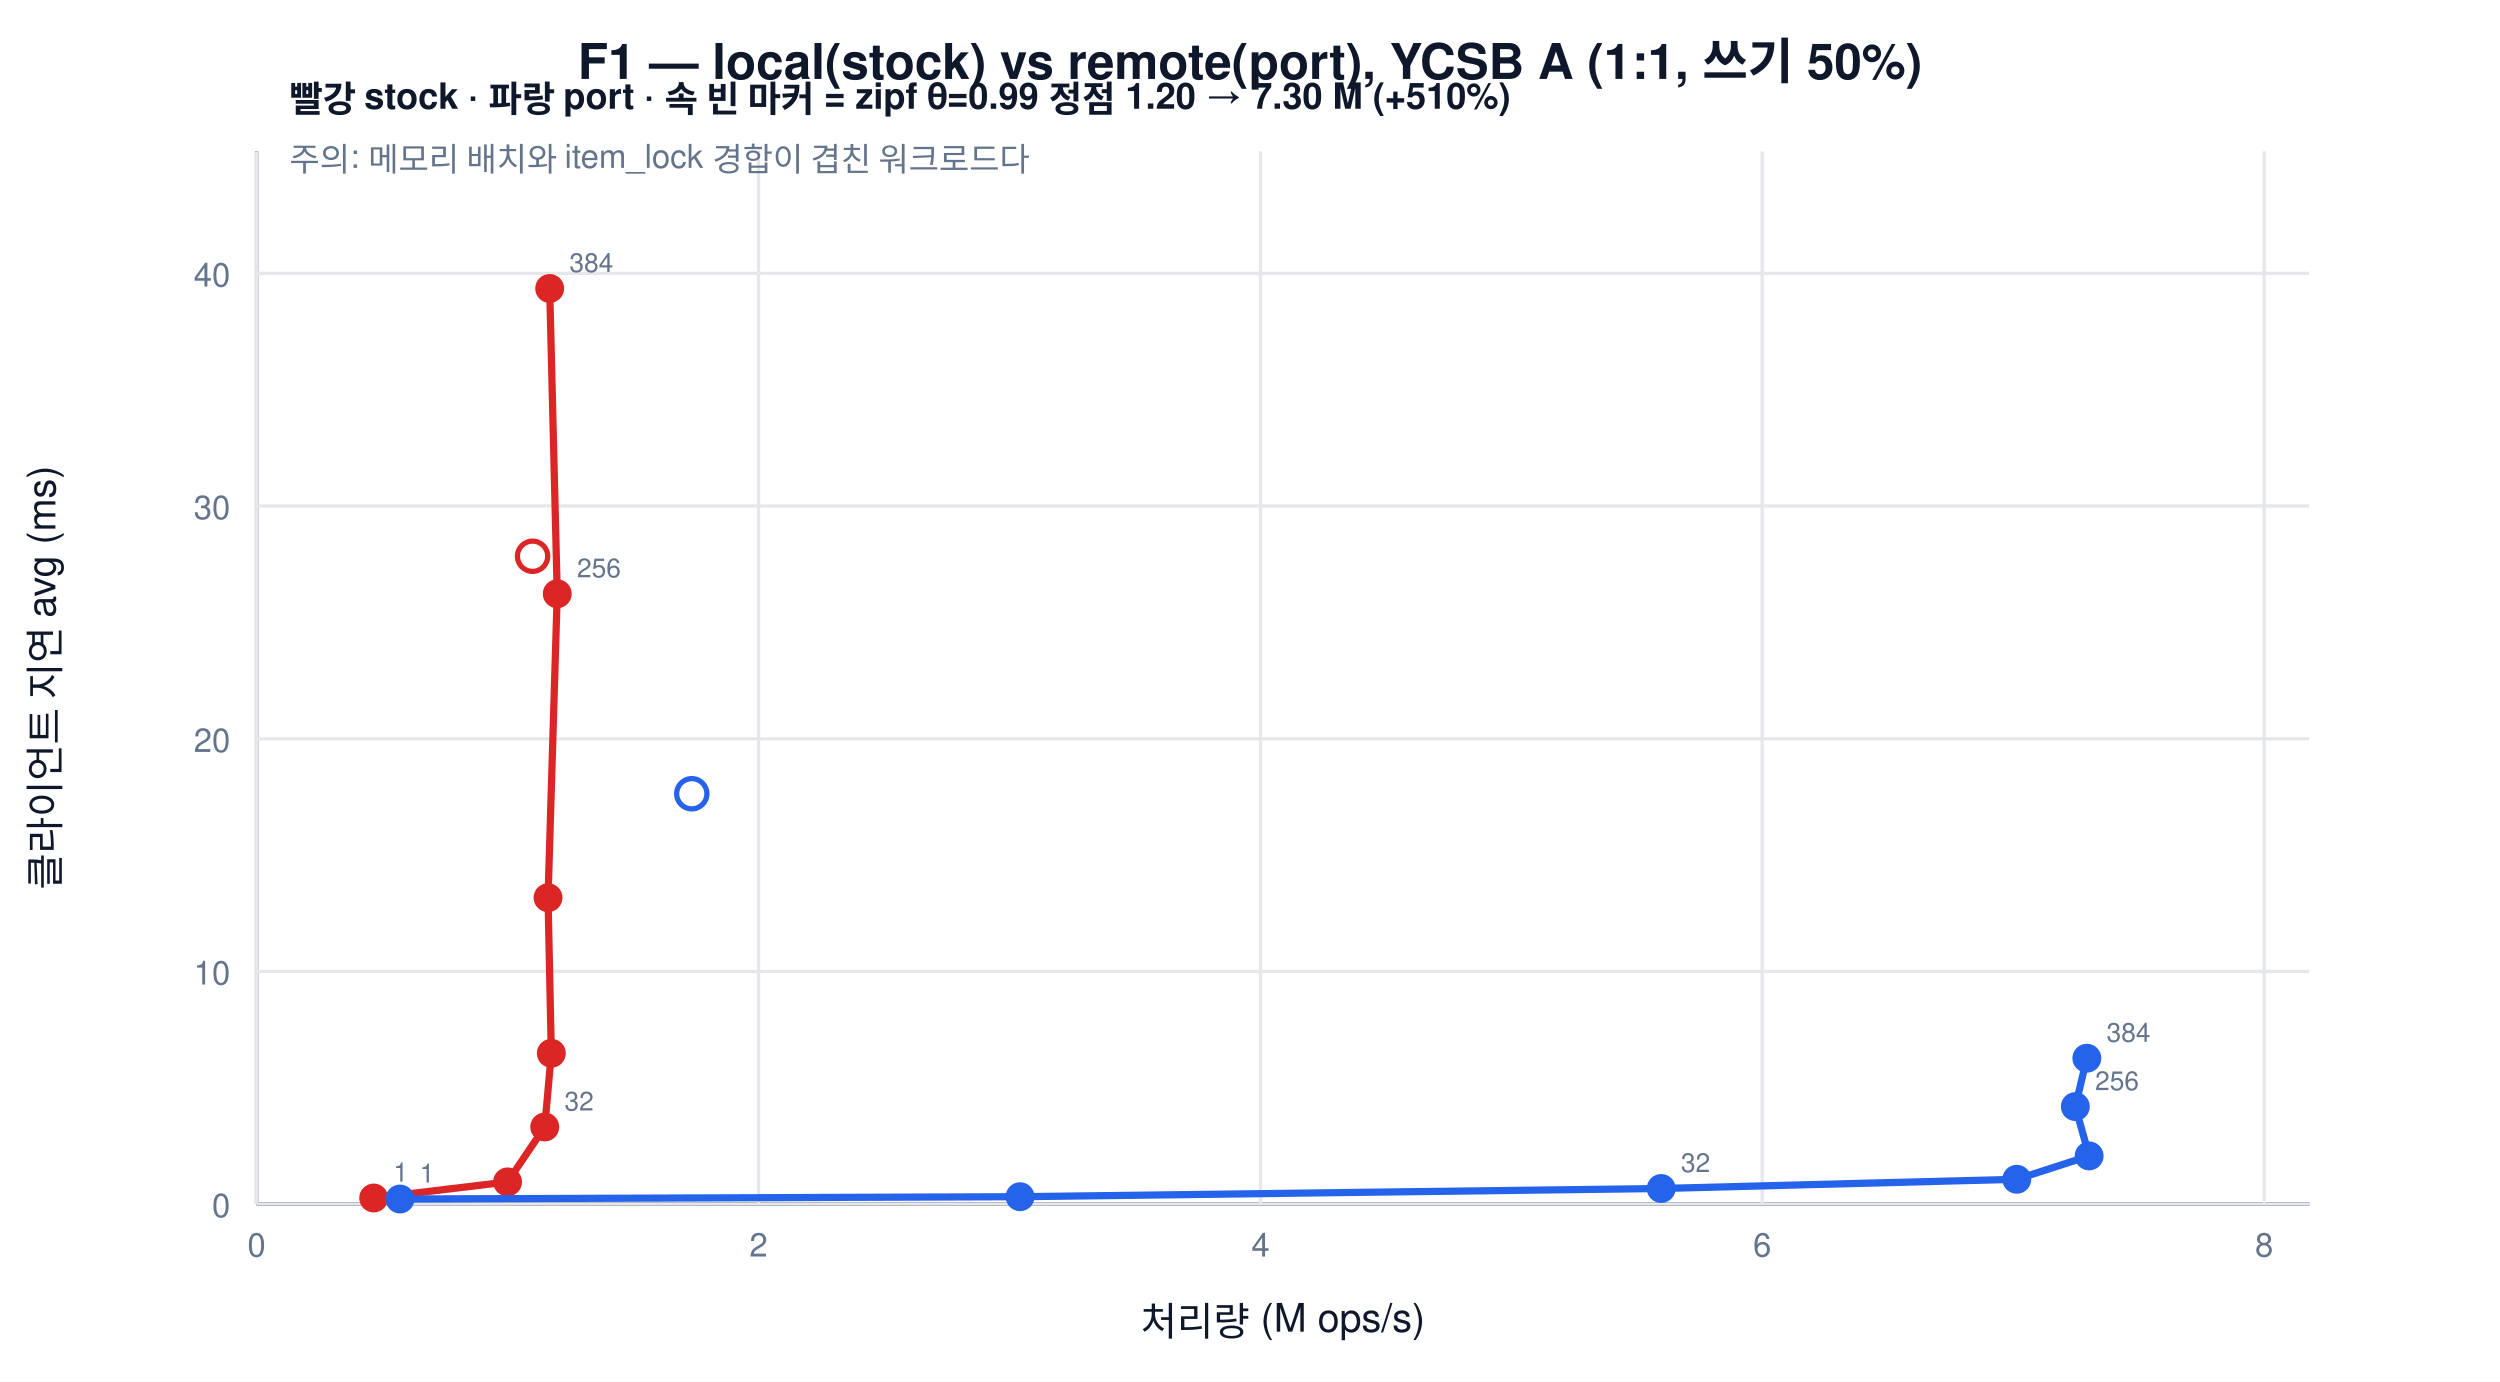
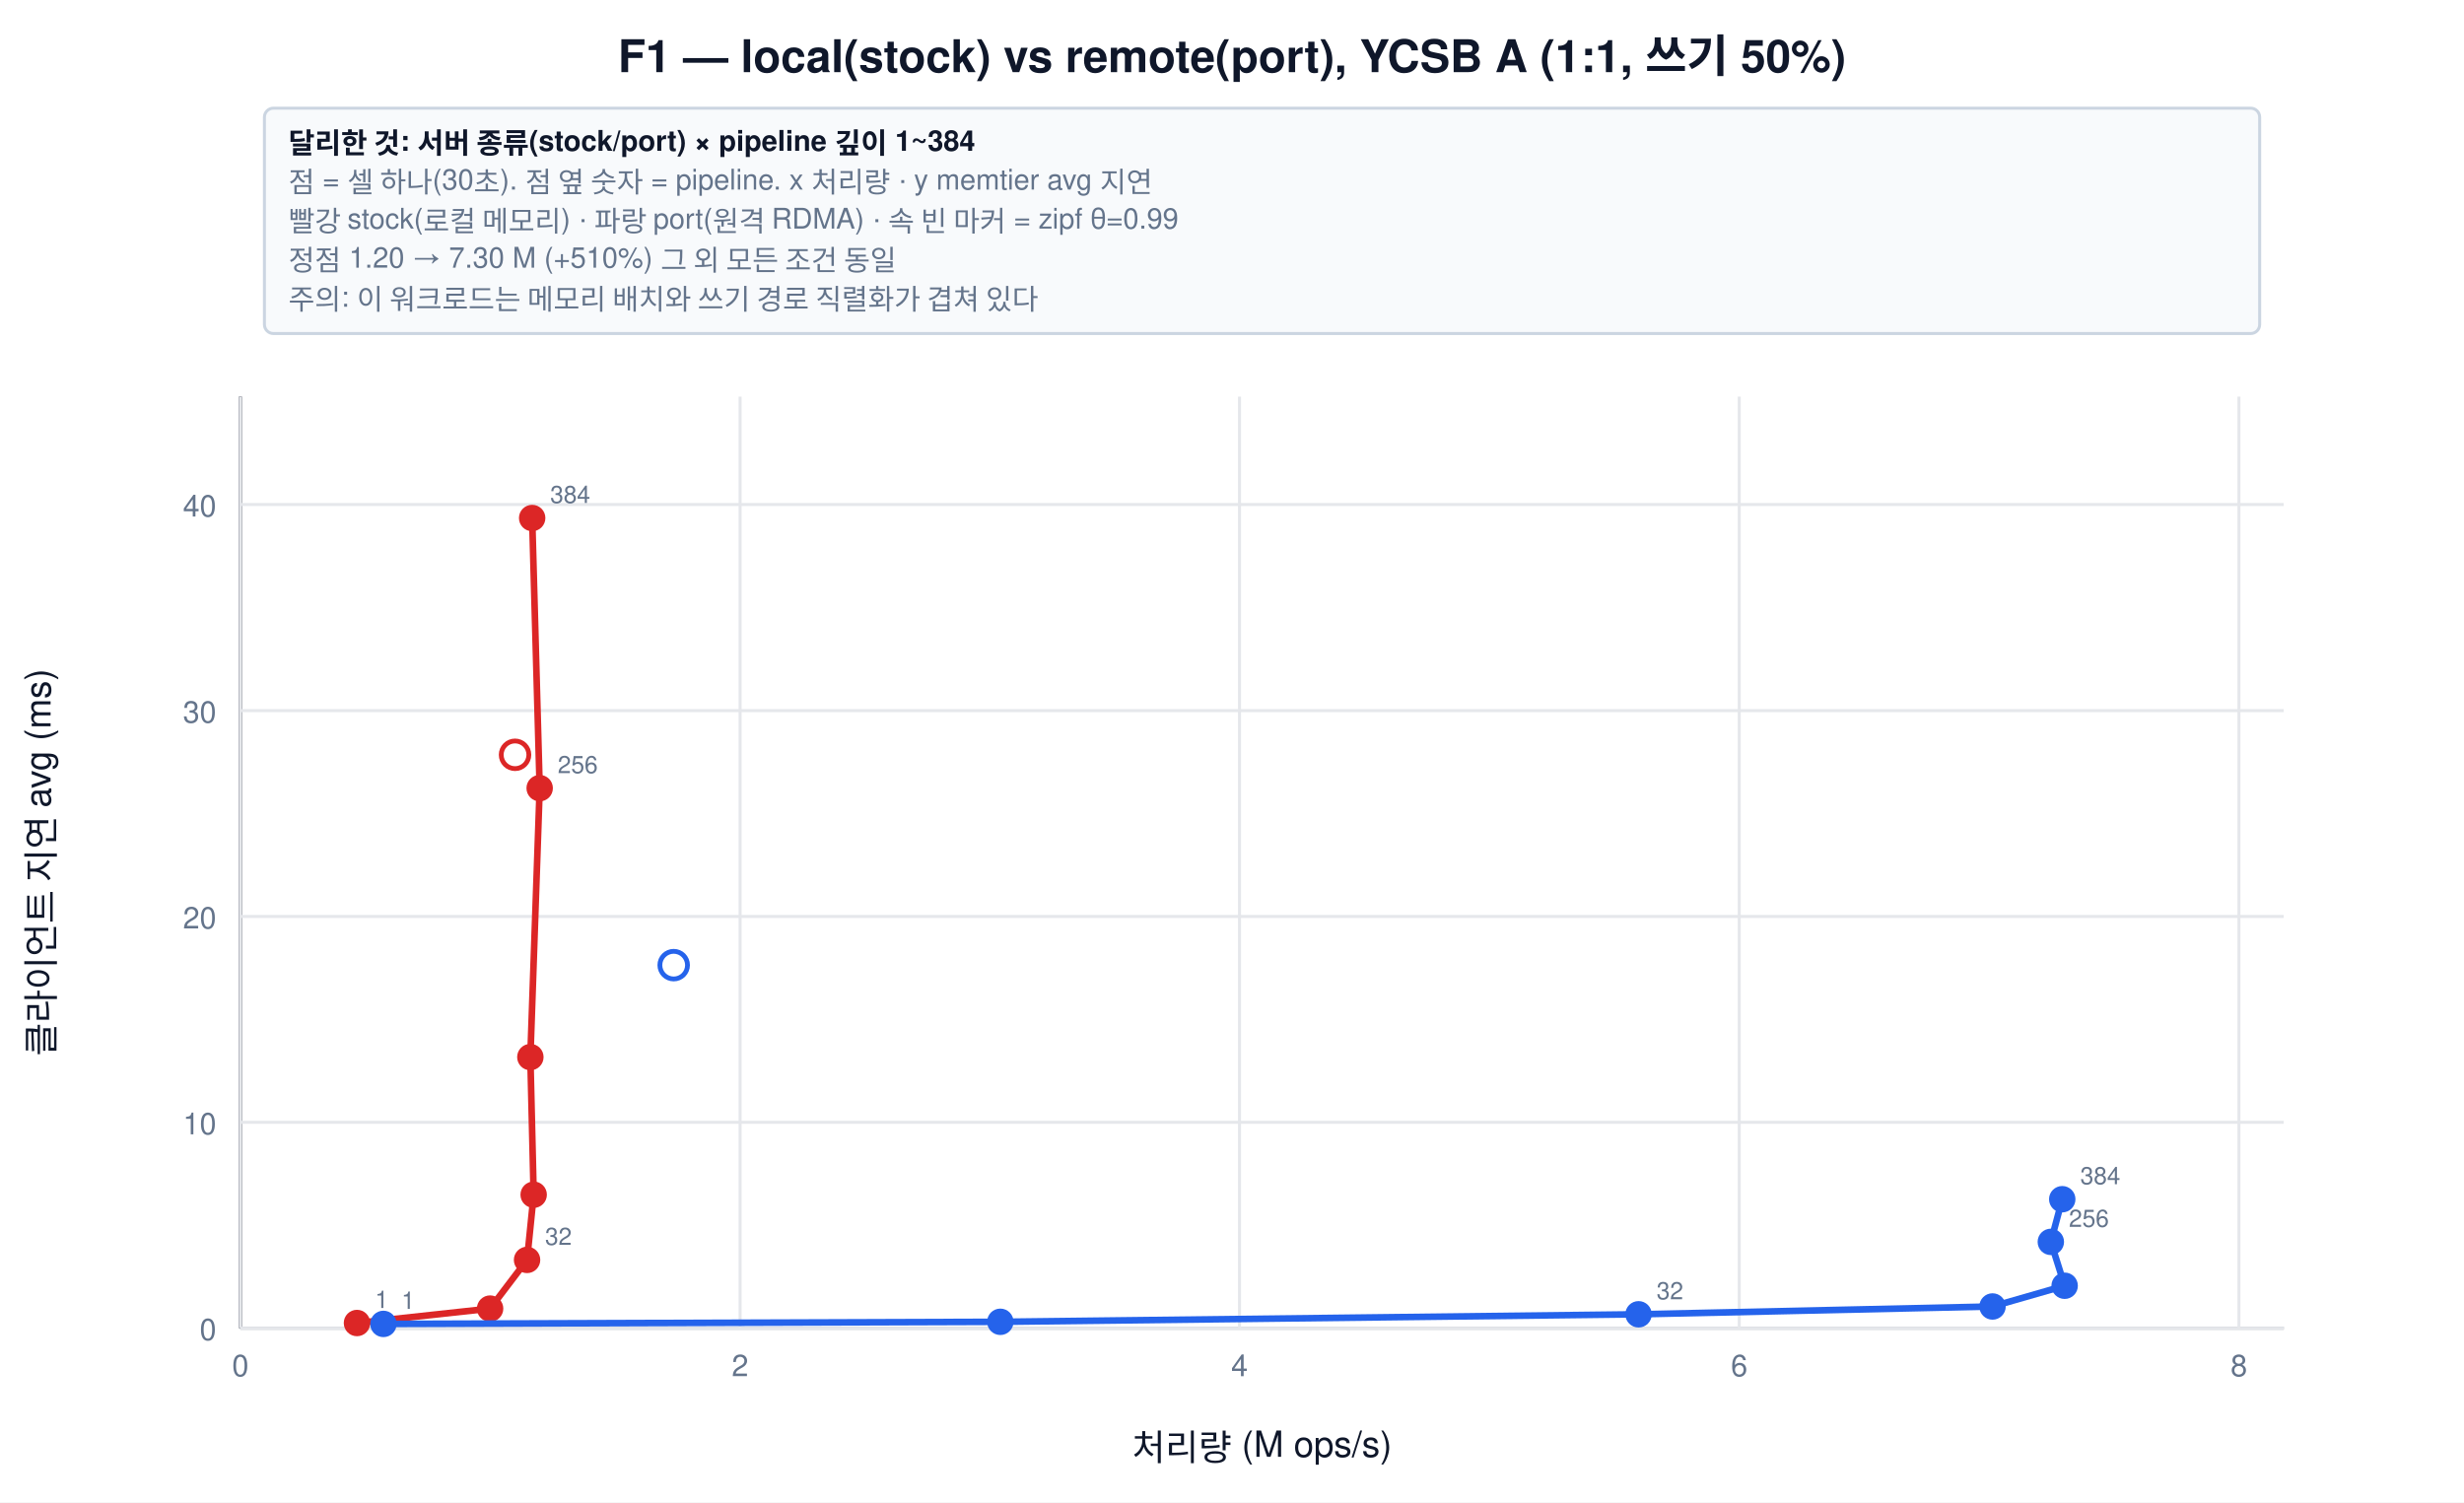
- <svg xmlns="http://www.w3.org/2000/svg" width="760" height="420" viewBox="0 0 760 420" font-family="Helvetica,Arial,sans-serif">
-   <rect width="760" height="420" fill="white" />
-   <text x="380.0" y="24.0" font-size="15" fill="#0f172a" text-anchor="middle" font-weight="600">F1 — local(stock) vs remote(port), YCSB A (1:1, 쓰기 50%)</text>
-   <line x1="78.0" y1="366.0" x2="702.0" y2="366.0" stroke="#0f172a" stroke-width="1" />
-   <line x1="78.0" y1="46.0" x2="78.0" y2="366.0" stroke="#0f172a" stroke-width="1" />
-   <text x="390.0" y="406.0" font-size="12" fill="#0f172a" text-anchor="middle" font-weight="400">처리량 (M ops/s)</text>
-   <text x="18" y="206.0" font-size="12" fill="#0f172a" text-anchor="middle" transform="rotate(-90 18 206.0)">클라이언트 지연 avg (ms)</text>
-   <line x1="78.0" y1="366.0" x2="702.0" y2="366.0" stroke="#e5e7eb" stroke-width="1" />
-   <text x="70.0" y="370.0" font-size="10" fill="#64748b" text-anchor="end" font-weight="400">0</text>
-   <line x1="78.0" y1="295.3" x2="702.0" y2="295.3" stroke="#e5e7eb" stroke-width="1" />
-   <text x="70.0" y="299.3" font-size="10" fill="#64748b" text-anchor="end" font-weight="400">10</text>
-   <line x1="78.0" y1="224.6" x2="702.0" y2="224.6" stroke="#e5e7eb" stroke-width="1" />
-   <text x="70.0" y="228.6" font-size="10" fill="#64748b" text-anchor="end" font-weight="400">20</text>
-   <line x1="78.0" y1="153.8" x2="702.0" y2="153.8" stroke="#e5e7eb" stroke-width="1" />
-   <text x="70.0" y="157.8" font-size="10" fill="#64748b" text-anchor="end" font-weight="400">30</text>
-   <line x1="78.0" y1="83.1" x2="702.0" y2="83.1" stroke="#e5e7eb" stroke-width="1" />
-   <text x="70.0" y="87.1" font-size="10" fill="#64748b" text-anchor="end" font-weight="400">40</text>
-   <line x1="78.0" y1="46.0" x2="78.0" y2="366.0" stroke="#e5e7eb" stroke-width="1" />
-   <text x="78.0" y="382.0" font-size="10" fill="#64748b" text-anchor="middle" font-weight="400">0</text>
-   <line x1="230.6" y1="46.0" x2="230.6" y2="366.0" stroke="#e5e7eb" stroke-width="1" />
-   <text x="230.6" y="382.0" font-size="10" fill="#64748b" text-anchor="middle" font-weight="400">2</text>
-   <line x1="383.2" y1="46.0" x2="383.2" y2="366.0" stroke="#e5e7eb" stroke-width="1" />
-   <text x="383.2" y="382.0" font-size="10" fill="#64748b" text-anchor="middle" font-weight="400">4</text>
-   <line x1="535.7" y1="46.0" x2="535.7" y2="366.0" stroke="#e5e7eb" stroke-width="1" />
-   <text x="535.7" y="382.0" font-size="10" fill="#64748b" text-anchor="middle" font-weight="400">6</text>
-   <line x1="688.3" y1="46.0" x2="688.3" y2="366.0" stroke="#e5e7eb" stroke-width="1" />
-   <text x="688.3" y="382.0" font-size="10" fill="#64748b" text-anchor="middle" font-weight="400">8</text>
-   <path d="M 113.6,364.2 L 154.3,359.3 L 165.6,342.6 L 167.6,320.2 L 166.6,272.9 L 169.4,180.5 L 167.1,87.7" fill="none" stroke="#dc2626" stroke-width="2.2" />
-   <circle cx="113.6" cy="364.2" r="3.6" fill="#dc2626" stroke="#dc2626" stroke-width="1.6" />
-   <text x="119.6" y="359.2" font-size="8" fill="#64748b" text-anchor="start" font-weight="400">1</text>
-   <circle cx="154.3" cy="359.3" r="3.6" fill="#dc2626" stroke="#dc2626" stroke-width="1.6" />
-   <circle cx="165.6" cy="342.6" r="3.6" fill="#dc2626" stroke="#dc2626" stroke-width="1.6" />
-   <text x="171.6" y="337.6" font-size="8" fill="#64748b" text-anchor="start" font-weight="400">32</text>
-   <circle cx="167.6" cy="320.2" r="3.6" fill="#dc2626" stroke="#dc2626" stroke-width="1.6" />
-   <circle cx="166.6" cy="272.9" r="3.6" fill="#dc2626" stroke="#dc2626" stroke-width="1.6" />
-   <circle cx="169.4" cy="180.5" r="3.6" fill="#dc2626" stroke="#dc2626" stroke-width="1.6" />
-   <text x="175.4" y="175.5" font-size="8" fill="#64748b" text-anchor="start" font-weight="400">256</text>
-   <circle cx="167.1" cy="87.7" r="3.6" fill="#dc2626" stroke="#dc2626" stroke-width="1.6" />
-   <text x="173.1" y="82.7" font-size="8" fill="#64748b" text-anchor="start" font-weight="400">384</text>
-   <circle cx="161.9" cy="169.1" r="4.6" fill="white" stroke="#dc2626" stroke-width="1.6" />
-   <path d="M 121.6,364.5 L 310.1,363.8 L 505.0,361.3 L 613.1,358.5 L 635.1,351.4 L 630.9,336.4 L 634.4,321.7" fill="none" stroke="#2563eb" stroke-width="2.2" />
-   <circle cx="121.6" cy="364.5" r="3.6" fill="#2563eb" stroke="#2563eb" stroke-width="1.6" />
-   <text x="127.6" y="359.5" font-size="8" fill="#64748b" text-anchor="start" font-weight="400">1</text>
-   <circle cx="310.1" cy="363.8" r="3.6" fill="#2563eb" stroke="#2563eb" stroke-width="1.6" />
-   <circle cx="505.0" cy="361.3" r="3.6" fill="#2563eb" stroke="#2563eb" stroke-width="1.6" />
-   <text x="511.0" y="356.3" font-size="8" fill="#64748b" text-anchor="start" font-weight="400">32</text>
-   <circle cx="613.1" cy="358.5" r="3.6" fill="#2563eb" stroke="#2563eb" stroke-width="1.6" />
-   <circle cx="635.1" cy="351.4" r="3.6" fill="#2563eb" stroke="#2563eb" stroke-width="1.6" />
-   <circle cx="630.9" cy="336.4" r="3.6" fill="#2563eb" stroke="#2563eb" stroke-width="1.6" />
-   <text x="636.9" y="331.4" font-size="8" fill="#64748b" text-anchor="start" font-weight="400">256</text>
-   <circle cx="634.4" cy="321.7" r="3.6" fill="#2563eb" stroke="#2563eb" stroke-width="1.6" />
-   <text x="640.4" y="316.7" font-size="8" fill="#64748b" text-anchor="start" font-weight="400">384</text>
-   <circle cx="210.3" cy="241.3" r="4.6" fill="white" stroke="#2563eb" stroke-width="1.6" />
-   <text x="88.0" y="34.0" font-size="11" fill="#0f172a" text-anchor="start" font-weight="600">빨강 stock · 파랑 port · 속 빈 마커 = zipf θ=0.99    정점 1.20 → 7.30 M (+510%)</text>
-   <text x="88.0" y="52.0" font-size="10" fill="#64748b" text-anchor="start" font-weight="400">주의: 메모리 배치와 item_lock 경합이 겹친 워크로드다</text>
+ <svg xmlns="http://www.w3.org/2000/svg" width="820" height="500" viewBox="0 0 820 500" font-family="Helvetica,Arial,sans-serif">
+   <rect width="820" height="500" fill="white" />
+   <text x="410.0" y="24.0" font-size="15" fill="#0f172a" text-anchor="middle" font-weight="600">F1 — local(stock) vs remote(port), YCSB A (1:1, 쓰기 50%)</text>
+   <line x1="80.0" y1="442.0" x2="760.0" y2="442.0" stroke="#0f172a" stroke-width="1" />
+   <line x1="80.0" y1="132.0" x2="80.0" y2="442.0" stroke="#0f172a" stroke-width="1" />
+   <text x="420.0" y="486.0" font-size="12" fill="#0f172a" text-anchor="middle" font-weight="400">처리량 (M ops/s)</text>
+   <text x="18" y="287.0" font-size="12" fill="#0f172a" text-anchor="middle" transform="rotate(-90 18 287.0)">클라이언트 지연 avg (ms)</text>
+   <line x1="80.0" y1="442.0" x2="760.0" y2="442.0" stroke="#e5e7eb" stroke-width="1" />
+   <text x="72.0" y="446.0" font-size="10" fill="#64748b" text-anchor="end" font-weight="400">0</text>
+   <line x1="80.0" y1="373.5" x2="760.0" y2="373.5" stroke="#e5e7eb" stroke-width="1" />
+   <text x="72.0" y="377.5" font-size="10" fill="#64748b" text-anchor="end" font-weight="400">10</text>
+   <line x1="80.0" y1="305.0" x2="760.0" y2="305.0" stroke="#e5e7eb" stroke-width="1" />
+   <text x="72.0" y="309.0" font-size="10" fill="#64748b" text-anchor="end" font-weight="400">20</text>
+   <line x1="80.0" y1="236.5" x2="760.0" y2="236.5" stroke="#e5e7eb" stroke-width="1" />
+   <text x="72.0" y="240.5" font-size="10" fill="#64748b" text-anchor="end" font-weight="400">30</text>
+   <line x1="80.0" y1="167.9" x2="760.0" y2="167.9" stroke="#e5e7eb" stroke-width="1" />
+   <text x="72.0" y="171.9" font-size="10" fill="#64748b" text-anchor="end" font-weight="400">40</text>
+   <line x1="80.0" y1="132.0" x2="80.0" y2="442.0" stroke="#e5e7eb" stroke-width="1" />
+   <text x="80.0" y="458.0" font-size="10" fill="#64748b" text-anchor="middle" font-weight="400">0</text>
+   <line x1="246.3" y1="132.0" x2="246.3" y2="442.0" stroke="#e5e7eb" stroke-width="1" />
+   <text x="246.3" y="458.0" font-size="10" fill="#64748b" text-anchor="middle" font-weight="400">2</text>
+   <line x1="412.5" y1="132.0" x2="412.5" y2="442.0" stroke="#e5e7eb" stroke-width="1" />
+   <text x="412.5" y="458.0" font-size="10" fill="#64748b" text-anchor="middle" font-weight="400">4</text>
+   <line x1="578.8" y1="132.0" x2="578.8" y2="442.0" stroke="#e5e7eb" stroke-width="1" />
+   <text x="578.8" y="458.0" font-size="10" fill="#64748b" text-anchor="middle" font-weight="400">6</text>
+   <line x1="745.1" y1="132.0" x2="745.1" y2="442.0" stroke="#e5e7eb" stroke-width="1" />
+   <text x="745.1" y="458.0" font-size="10" fill="#64748b" text-anchor="middle" font-weight="400">8</text>
+   <path d="M 118.8,440.3 L 163.1,435.5 L 175.4,419.3 L 177.6,397.6 L 176.5,351.8 L 179.6,262.3 L 177.1,172.4" fill="none" stroke="#dc2626" stroke-width="2.2" />
+   <circle cx="118.8" cy="440.3" r="3.6" fill="#dc2626" stroke="#dc2626" stroke-width="1.6" />
+   <text x="124.8" y="435.3" font-size="8" fill="#64748b" text-anchor="start" font-weight="400">1</text>
+   <circle cx="163.1" cy="435.5" r="3.6" fill="#dc2626" stroke="#dc2626" stroke-width="1.6" />
+   <circle cx="175.4" cy="419.3" r="3.6" fill="#dc2626" stroke="#dc2626" stroke-width="1.6" />
+   <text x="181.4" y="414.3" font-size="8" fill="#64748b" text-anchor="start" font-weight="400">32</text>
+   <circle cx="177.6" cy="397.6" r="3.6" fill="#dc2626" stroke="#dc2626" stroke-width="1.6" />
+   <circle cx="176.5" cy="351.8" r="3.6" fill="#dc2626" stroke="#dc2626" stroke-width="1.6" />
+   <circle cx="179.6" cy="262.3" r="3.6" fill="#dc2626" stroke="#dc2626" stroke-width="1.6" />
+   <text x="185.6" y="257.3" font-size="8" fill="#64748b" text-anchor="start" font-weight="400">256</text>
+   <circle cx="177.1" cy="172.4" r="3.6" fill="#dc2626" stroke="#dc2626" stroke-width="1.6" />
+   <text x="183.1" y="167.4" font-size="8" fill="#64748b" text-anchor="start" font-weight="400">384</text>
+   <circle cx="171.4" cy="251.2" r="4.6" fill="white" stroke="#dc2626" stroke-width="1.6" />
+   <path d="M 127.6,440.6 L 332.9,439.9 L 545.3,437.4 L 663.1,434.8 L 687.1,427.9 L 682.5,413.3 L 686.3,399.1" fill="none" stroke="#2563eb" stroke-width="2.2" />
+   <circle cx="127.6" cy="440.6" r="3.6" fill="#2563eb" stroke="#2563eb" stroke-width="1.6" />
+   <text x="133.6" y="435.6" font-size="8" fill="#64748b" text-anchor="start" font-weight="400">1</text>
+   <circle cx="332.9" cy="439.9" r="3.6" fill="#2563eb" stroke="#2563eb" stroke-width="1.6" />
+   <circle cx="545.3" cy="437.4" r="3.6" fill="#2563eb" stroke="#2563eb" stroke-width="1.6" />
+   <text x="551.3" y="432.4" font-size="8" fill="#64748b" text-anchor="start" font-weight="400">32</text>
+   <circle cx="663.1" cy="434.8" r="3.6" fill="#2563eb" stroke="#2563eb" stroke-width="1.6" />
+   <circle cx="687.1" cy="427.9" r="3.6" fill="#2563eb" stroke="#2563eb" stroke-width="1.6" />
+   <circle cx="682.5" cy="413.3" r="3.6" fill="#2563eb" stroke="#2563eb" stroke-width="1.6" />
+   <text x="688.5" y="408.3" font-size="8" fill="#64748b" text-anchor="start" font-weight="400">256</text>
+   <circle cx="686.3" cy="399.1" r="3.6" fill="#2563eb" stroke="#2563eb" stroke-width="1.6" />
+   <text x="692.3" y="394.1" font-size="8" fill="#64748b" text-anchor="start" font-weight="400">384</text>
+   <circle cx="224.2" cy="321.2" r="4.6" fill="white" stroke="#2563eb" stroke-width="1.6" />
+   <rect x="88.0" y="36.0" width="664.0" height="75" fill="#f8fafc" stroke="#cbd5e1" stroke-width="1" rx="3" />
+   <text x="96.0" y="51.0" font-size="9.5" fill="#0f172a" text-anchor="start" font-weight="600">달리한 것: 서버 종류(stock/port) × pipeline 깊이 1~384</text>
+   <text x="96.0" y="64.0" font-size="9.5" fill="#64748b" text-anchor="start" font-weight="400">점 = 셀 하나(30초). 점 옆 숫자 = pipeline.  x 처리량 · y memtier avg 지연</text>
+   <text x="96.0" y="77.0" font-size="9.5" fill="#64748b" text-anchor="start" font-weight="400">빨강 stock(로컬 메모리) · 파랑 port(원격 RDMA) · 속 빈 마커 = zipf θ=0.99</text>
+   <text x="96.0" y="90.0" font-size="9.5" fill="#64748b" text-anchor="start" font-weight="400">정점 1.20 → 7.30 M (+510%)   그 외 모든 조건 동일</text>
+   <text x="96.0" y="103.0" font-size="9.5" fill="#64748b" text-anchor="start" font-weight="400">주의: 이 워크로드는 메모리 배치와 쓰기 경로 직렬화가 겹쳐 있다</text>
</svg>
